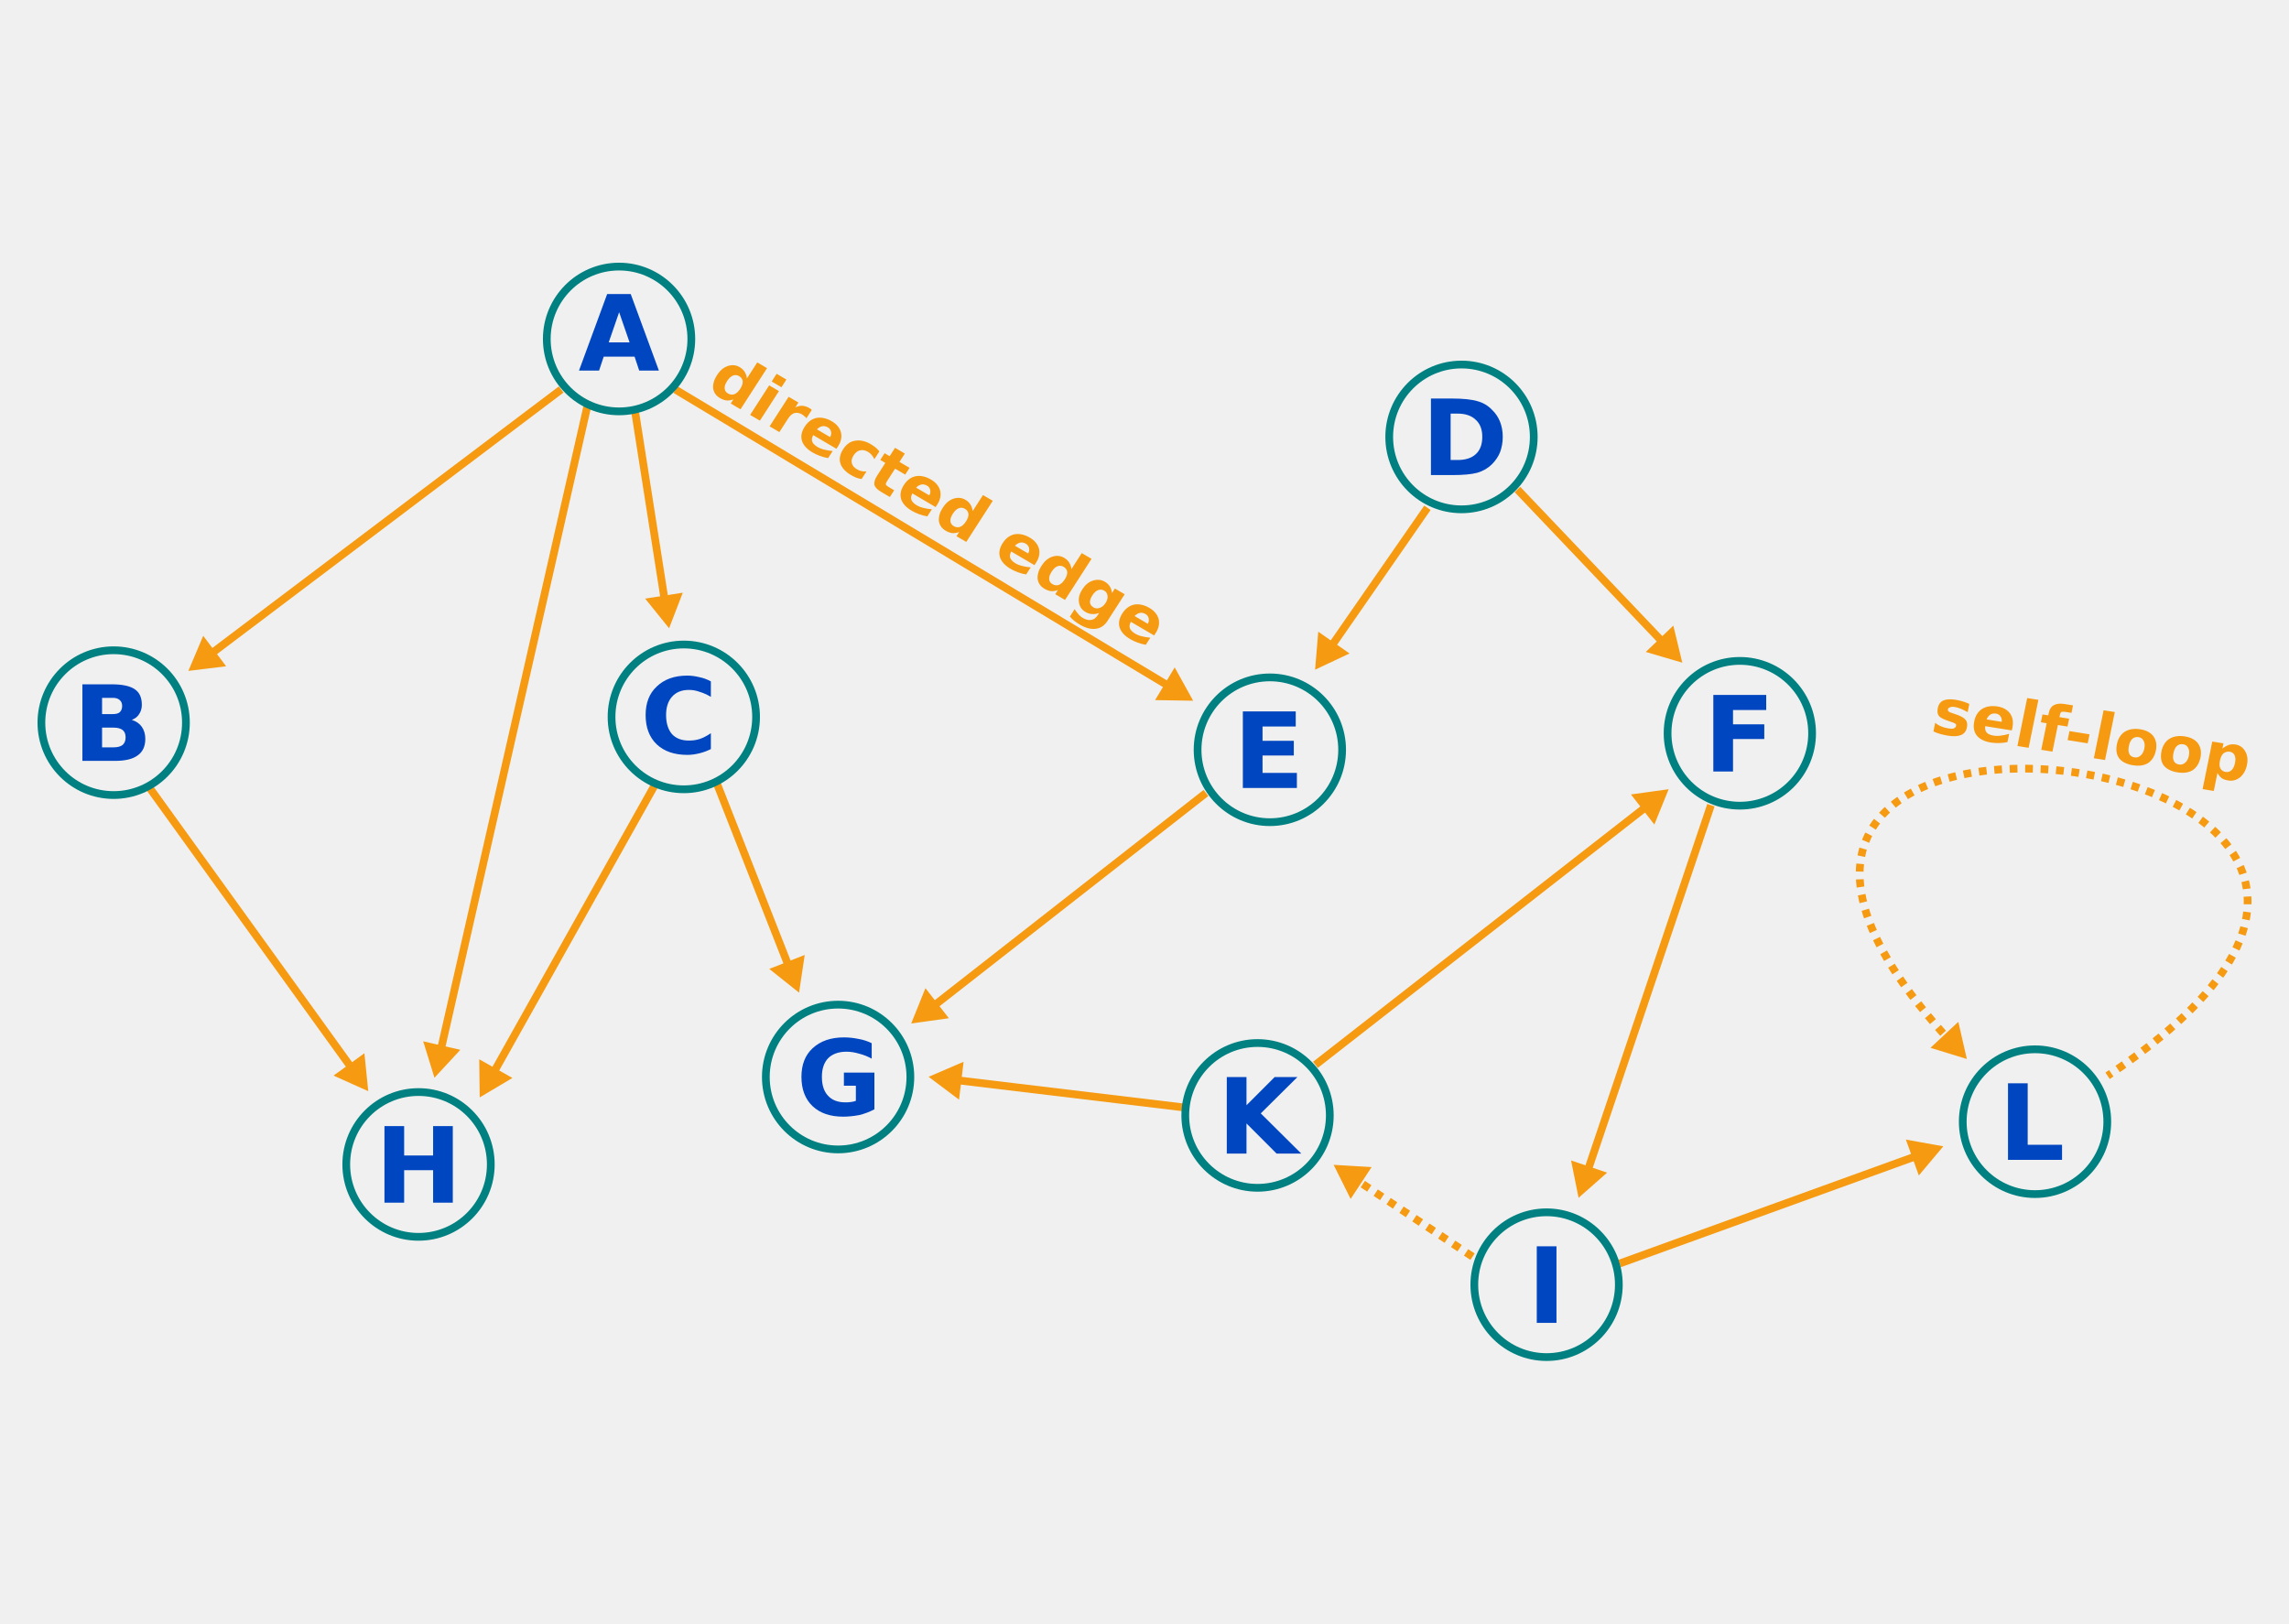
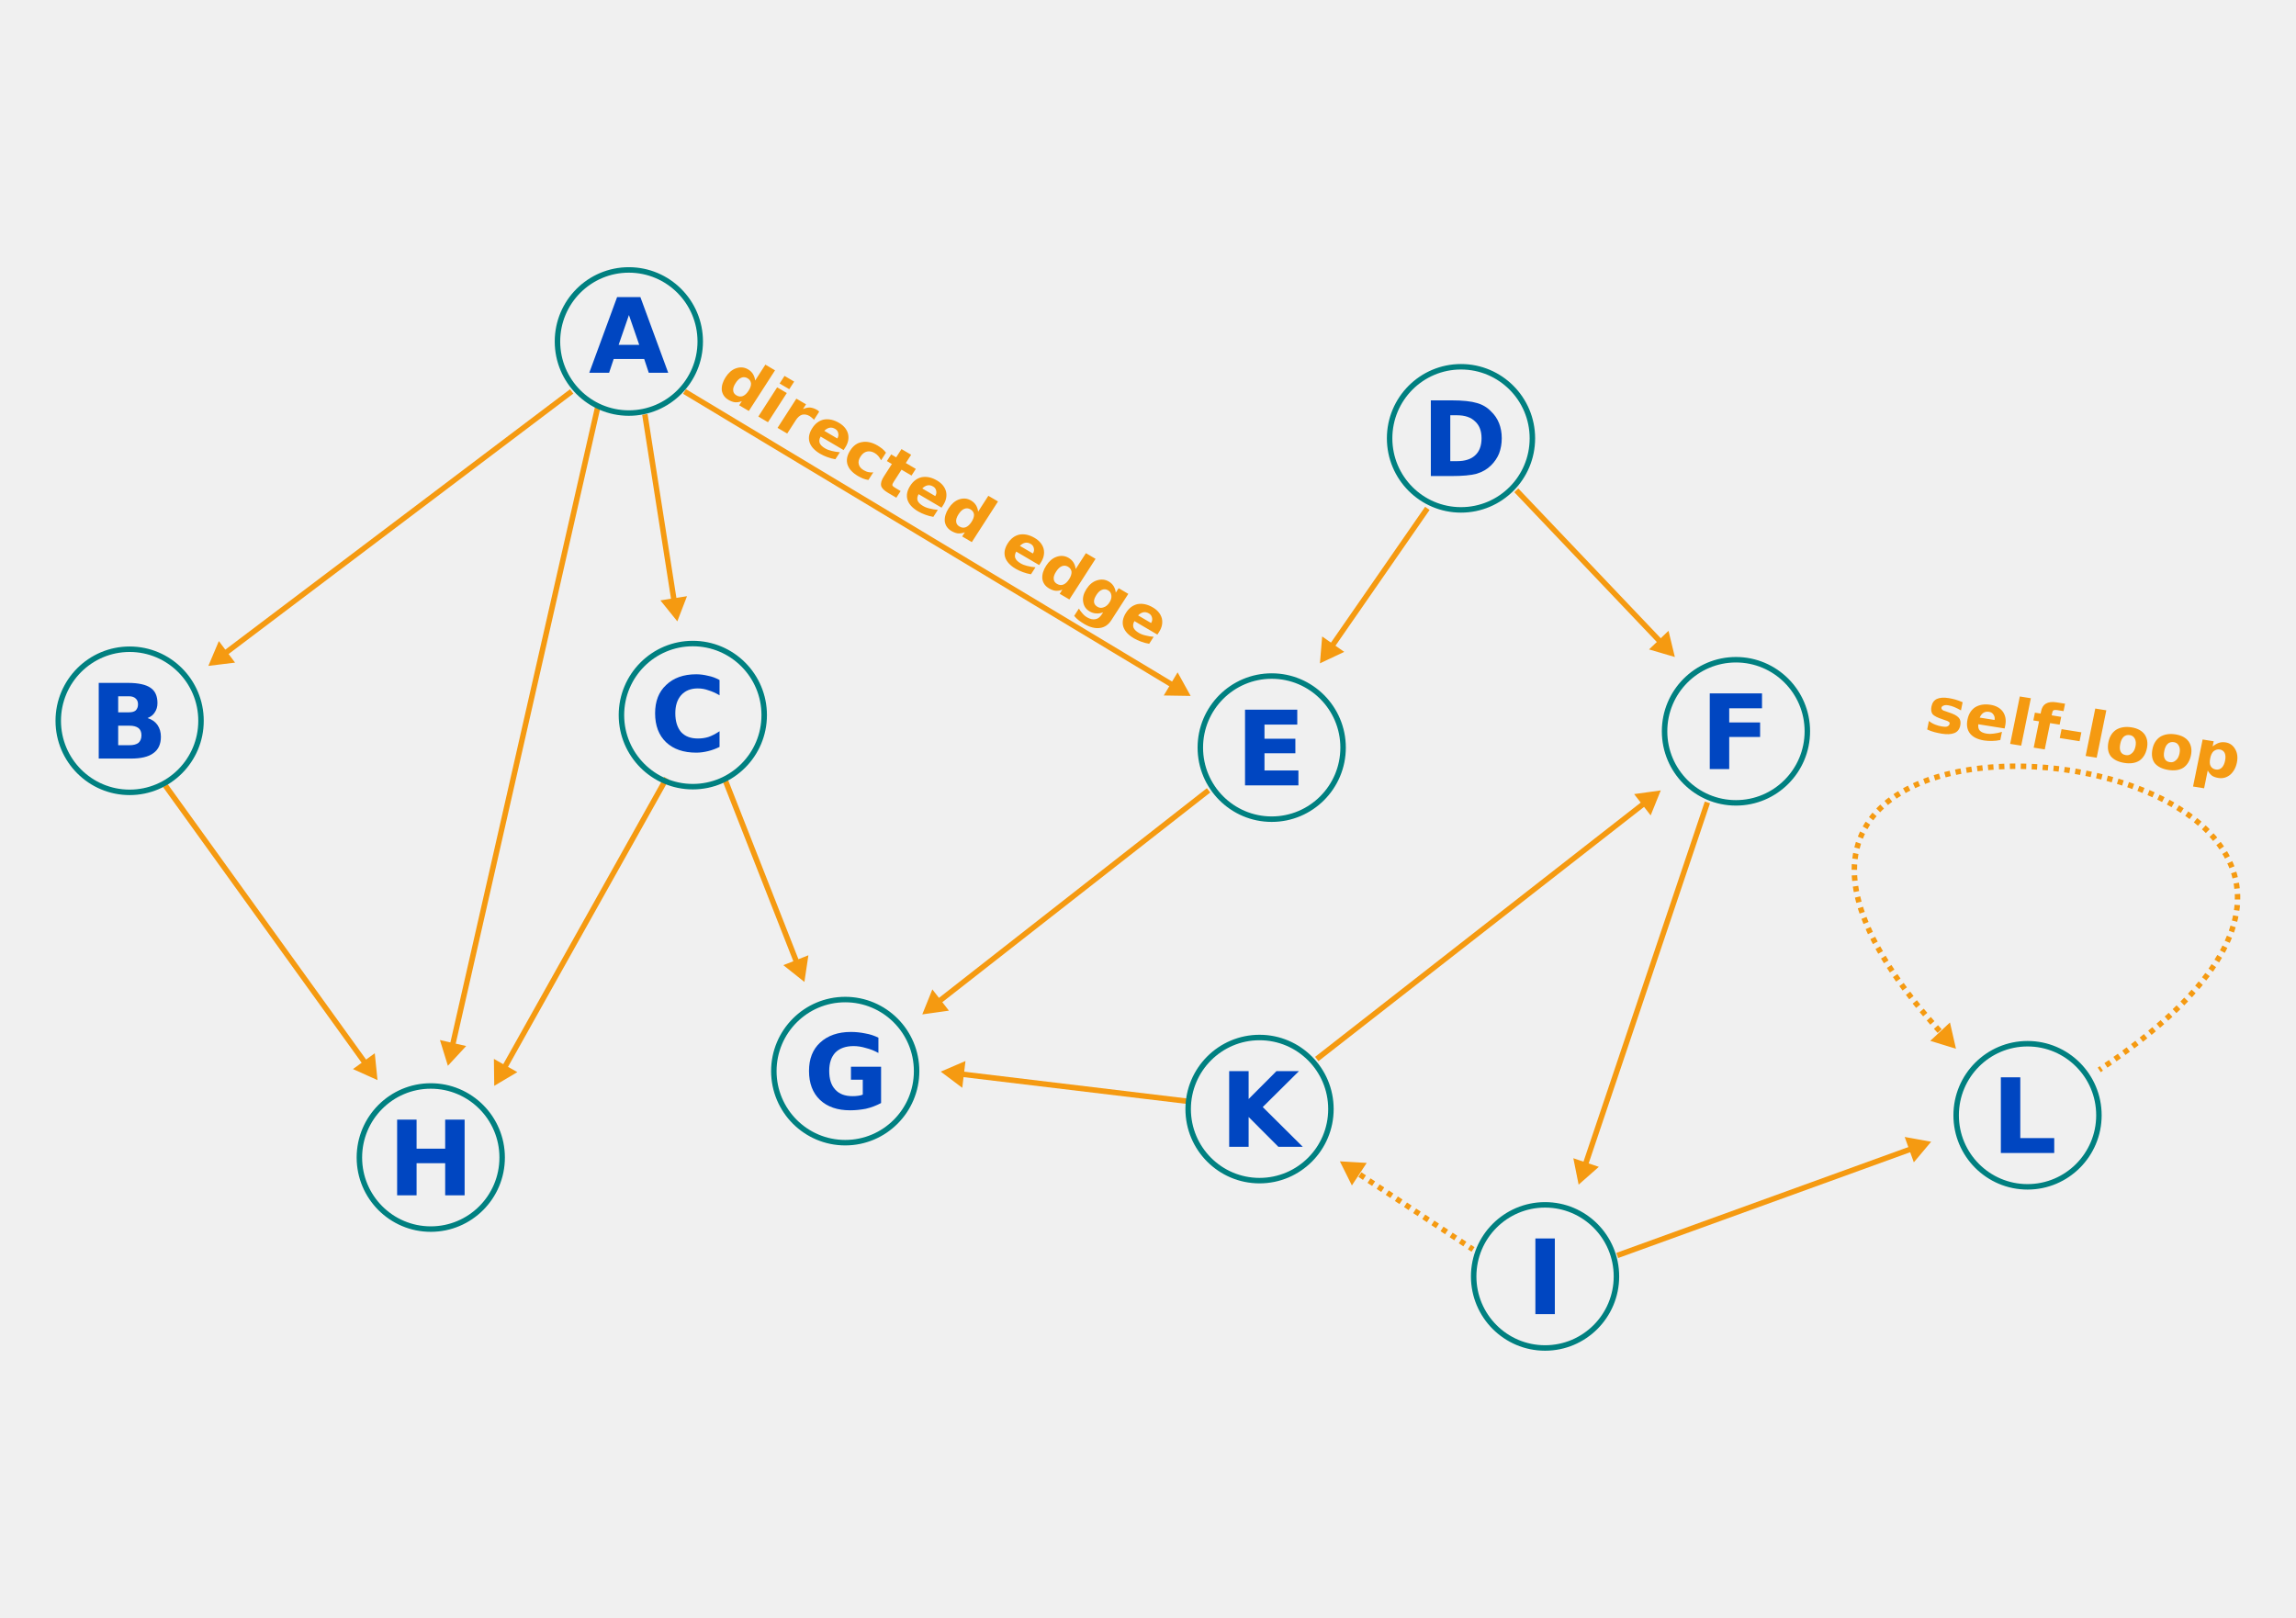
- <svg xmlns="http://www.w3.org/2000/svg" width="148mm" height="105mm" viewBox="0 0 148 105" version="1.1" id="svg8">
+ <svg xmlns="http://www.w3.org/2000/svg" width="210mm" height="148mm" viewBox="0 0 210 148" version="1.1" id="svg8">
  <defs id="defs2">
    <marker orient="auto" refY="0" refX="0" id="marker13884" style="overflow:visible">
      <path id="path13882" d="M 5.77,0 -2.88,5 V -5 Z" style="fill:#f59a11;fill-opacity:1;fill-rule:evenodd;stroke:#f59a11;stroke-width:1pt;stroke-opacity:1" transform="scale(-0.4)" />
    </marker>
    <marker orient="auto" refY="0" refX="0" id="marker12224" style="overflow:visible">
      <path id="path12222" d="M 5.77,0 -2.88,5 V -5 Z" style="fill:#f59a11;fill-opacity:1;fill-rule:evenodd;stroke:#f59a11;stroke-width:1pt;stroke-opacity:1" transform="scale(-0.4)" />
    </marker>
    <marker orient="auto" refY="0" refX="0" id="marker10408" style="overflow:visible">
      <path id="path10406" d="M 5.77,0 -2.88,5 V -5 Z" style="fill:#f59a11;fill-opacity:1;fill-rule:evenodd;stroke:#f59a11;stroke-width:1pt;stroke-opacity:1" transform="scale(-0.4)" />
    </marker>
    <marker orient="auto" refY="0" refX="0" id="marker9594" style="overflow:visible">
      <path id="path9592" d="M 5.77,0 -2.88,5 V -5 Z" style="fill:#f59a11;fill-opacity:1;fill-rule:evenodd;stroke:#f59a11;stroke-width:1pt;stroke-opacity:1" transform="scale(-0.4)" />
    </marker>
    <marker orient="auto" refY="0" refX="0" id="marker8846" style="overflow:visible">
      <path id="path8844" d="M 5.77,0 -2.88,5 V -5 Z" style="fill:#f59a11;fill-opacity:1;fill-rule:evenodd;stroke:#f59a11;stroke-width:1pt;stroke-opacity:1" transform="scale(-0.4)" />
    </marker>
    <marker orient="auto" refY="0" refX="0" id="marker7900" style="overflow:visible">
      <path id="path7898" d="M 5.77,0 -2.88,5 V -5 Z" style="fill:#f59a11;fill-opacity:1;fill-rule:evenodd;stroke:#f59a11;stroke-width:1pt;stroke-opacity:1" transform="scale(-0.4)" />
    </marker>
    <marker orient="auto" refY="0" refX="0" id="marker6672" style="overflow:visible">
      <path id="path6670" d="M 5.77,0 -2.88,5 V -5 Z" style="fill:#f59a11;fill-opacity:1;fill-rule:evenodd;stroke:#f59a11;stroke-width:1pt;stroke-opacity:1" transform="scale(-0.4)" />
    </marker>
    <marker orient="auto" refY="0" refX="0" id="marker4250" style="overflow:visible">
      <path id="path4248" d="M 5.77,0 -2.88,5 V -5 Z" style="fill:#f59a11;fill-opacity:1;fill-rule:evenodd;stroke:#f59a11;stroke-width:1pt;stroke-opacity:1" transform="scale(-0.4)" />
    </marker>
    <marker style="overflow:visible" id="marker3268" refX="0" refY="0" orient="auto">
      <path transform="scale(-0.4)" style="fill:#f59a11;fill-opacity:1;fill-rule:evenodd;stroke:#f59a11;stroke-width:1pt;stroke-opacity:1" d="M 5.77,0 -2.88,5 V -5 Z" id="path3266" />
    </marker>
    <marker style="overflow:visible" id="marker3012" refX="0" refY="0" orient="auto">
      <path transform="scale(-0.4)" style="fill:#f59a11;fill-opacity:1;fill-rule:evenodd;stroke:#f59a11;stroke-width:1pt;stroke-opacity:1" d="M 5.77,0 -2.88,5 V -5 Z" id="path3010" />
    </marker>
    <marker style="overflow:visible" id="marker2884" refX="0" refY="0" orient="auto">
      <path transform="scale(-0.4)" style="fill:#f59a11;fill-opacity:1;fill-rule:evenodd;stroke:#f59a11;stroke-width:1pt;stroke-opacity:1" d="M 5.77,0 -2.88,5 V -5 Z" id="path2882" />
    </marker>
    <marker style="overflow:visible" id="marker2706" refX="0" refY="0" orient="auto">
      <path transform="scale(-0.4)" style="fill:#f59a11;fill-opacity:1;fill-rule:evenodd;stroke:#f59a11;stroke-width:1pt;stroke-opacity:1" d="M 5.77,0 -2.88,5 V -5 Z" id="path2704" />
    </marker>
    <marker orient="auto" refY="0" refX="0" id="marker2598" style="overflow:visible">
      <path id="path2596" d="M 5.77,0 -2.88,5 V -5 Z" style="fill:#f59a11;fill-opacity:1;fill-rule:evenodd;stroke:#f59a11;stroke-width:1pt;stroke-opacity:1" transform="scale(-0.4)" />
    </marker>
    <marker style="overflow:visible" id="marker2456" refX="0" refY="0" orient="auto">
      <path transform="scale(-0.4)" style="fill:#f59a11;fill-opacity:1;fill-rule:evenodd;stroke:#f59a11;stroke-width:1pt;stroke-opacity:1" d="M 5.77,0 -2.88,5 V -5 Z" id="path2454" />
    </marker>
    <marker style="overflow:visible" id="marker1794" refX="0" refY="0" orient="auto">
      <path transform="scale(-0.4)" style="fill:#f59a11;fill-opacity:1;fill-rule:evenodd;stroke:#f59a11;stroke-width:1pt;stroke-opacity:1" d="M 5.77,0 -2.88,5 V -5 Z" id="path1792" />
    </marker>
    <marker orient="auto" refY="0" refX="0" id="marker1710" style="overflow:visible">
      <path id="path1708" d="M 5.77,0 -2.88,5 V -5 Z" style="fill:#f59a11;fill-opacity:1;fill-rule:evenodd;stroke:#f59a11;stroke-width:1pt;stroke-opacity:1" transform="scale(-0.4)" />
    </marker>
    <marker orient="auto" refY="0" refX="0" id="marker1634" style="overflow:visible">
      <path id="path1632" d="M 5.77,0 -2.88,5 V -5 Z" style="fill:#f59a11;fill-opacity:1;fill-rule:evenodd;stroke:#f59a11;stroke-width:1pt;stroke-opacity:1" transform="scale(-0.8)" />
    </marker>
    <marker orient="auto" refY="0" refX="0" id="marker1564" style="overflow:visible">
      <path id="path1562" style="fill:#f59a11;fill-opacity:1;fill-rule:evenodd;stroke:#f59a11;stroke-width:0.625;stroke-linejoin:round;stroke-opacity:1" d="M 8.719,4.034 -2.207,0.016 8.719,-4.002 c -1.745,2.372 -1.735,5.617 -6e-7,8.035 z" transform="matrix(1.1,0,0,1.1,1.1,0)" />
    </marker>
    <marker orient="auto" refY="0" refX="0" id="TriangleInL" style="overflow:visible">
      <path id="path1093" d="M 5.77,0 -2.88,5 V -5 Z" style="fill:#f59a11;fill-opacity:1;fill-rule:evenodd;stroke:#f59a11;stroke-width:1pt;stroke-opacity:1" transform="scale(-0.8)" />
    </marker>
    <marker orient="auto" refY="0" refX="0" id="EmptyTriangleOutL" style="overflow:visible">
      <path id="path1120" d="M 5.77,0 -2.88,5 V -5 Z" style="fill:#ffffff;fill-rule:evenodd;stroke:#f59a11;stroke-width:1pt;stroke-opacity:1" transform="matrix(0.8,0,0,0.8,-4.8,0)" />
    </marker>
    <marker orient="auto" refY="0" refX="0" id="Arrow1Mend" style="overflow:visible">
      <path id="path969" d="M 0,0 5,-5 -12.5,0 5,5 Z" style="fill:#f59a11;fill-opacity:1;fill-rule:evenodd;stroke:#f59a11;stroke-width:1pt;stroke-opacity:1" transform="matrix(-0.4,0,0,-0.4,-4,0)" />
    </marker>
    <marker orient="auto" refY="0" refX="0" id="Arrow1Send" style="overflow:visible">
      <path id="path975" d="M 0,0 5,-5 -12.5,0 5,5 Z" style="fill:#f59a11;fill-opacity:1;fill-rule:evenodd;stroke:#f59a11;stroke-width:1pt;stroke-opacity:1" transform="matrix(-0.2,0,0,-0.2,-1.2,0)" />
    </marker>
    <marker orient="auto" refY="0" refX="0" id="TriangleOutM" style="overflow:visible">
      <path id="path1105" d="M 5.77,0 -2.88,5 V -5 Z" style="fill:#f59a11;fill-opacity:1;fill-rule:evenodd;stroke:#f59a11;stroke-width:1pt;stroke-opacity:1" transform="scale(0.4)" />
    </marker>
    <marker orient="auto" refY="0" refX="0" id="TriangleInM" style="overflow:visible">
      <path id="path1096" d="M 5.77,0 -2.88,5 V -5 Z" style="fill:#f59a11;fill-opacity:1;fill-rule:evenodd;stroke:#f59a11;stroke-width:1pt;stroke-opacity:1" transform="scale(-0.4)" />
    </marker>
    <marker orient="auto" refY="0" refX="0" id="Arrow2Lstart" style="overflow:visible">
      <path id="path978" style="fill:#f59a11;fill-opacity:1;fill-rule:evenodd;stroke:#f59a11;stroke-width:0.625;stroke-linejoin:round;stroke-opacity:1" d="M 8.719,4.034 -2.207,0.016 8.719,-4.002 c -1.745,2.372 -1.735,5.617 -6e-7,8.035 z" transform="matrix(1.1,0,0,1.1,1.1,0)" />
    </marker>
    <marker orient="auto" refY="0" refX="0" id="Arrow1Lstart" style="overflow:visible">
      <path id="path960" d="M 0,0 5,-5 -12.5,0 5,5 Z" style="fill:#f59a11;fill-opacity:1;fill-rule:evenodd;stroke:#f59a11;stroke-width:1pt;stroke-opacity:1" transform="matrix(0.8,0,0,0.8,10,0)" />
    </marker>
  </defs>
-   <g id="layer1" transform="translate(-26.24471,-151.411)">
+   <g id="layer1" transform="translate(-26.24471,-108.411)">
    <text xml:space="preserve" style="font-style:normal;font-variant:normal;font-weight:bold;font-stretch:normal;font-size:3.881px;line-height:1.25;font-family:'DejaVu Sans';-inkscape-font-specification:'DejaVu Sans Bold';letter-spacing:-5.292px;word-spacing:0px;writing-mode:tb-rl;fill:#000000;fill-opacity:1;stroke:none;stroke-width:0.265" x="52.151" y="265.621" id="text934">
      <tspan id="tspan932" x="265.621" y="49.726" style="writing-mode:tb-rl;stroke-width:0.265" />
    </text>
    <text xml:space="preserve" style="font-style:normal;font-variant:normal;font-weight:bold;font-stretch:normal;font-size:3.881px;line-height:1.25;font-family:'DejaVu Sans';-inkscape-font-specification:'DejaVu Sans Bold';letter-spacing:-5.292px;word-spacing:0px;fill:#000000;fill-opacity:1;stroke:none;stroke-width:0.265" x="56.436" y="267.246" id="text938">
      <tspan id="tspan936" x="56.436" y="270.68" style="stroke-width:0.265" />
    </text>
    <text xml:space="preserve" style="font-style:normal;font-variant:normal;font-weight:bold;font-stretch:normal;font-size:3.881px;line-height:1.25;font-family:'DejaVu Sans';-inkscape-font-specification:'DejaVu Sans Bold';letter-spacing:-5.292px;word-spacing:0px;fill:#000000;fill-opacity:1;stroke:none;stroke-width:0.265" x="68.552" y="265.522" id="text946">
      <tspan id="tspan944" x="68.552" y="268.956" style="stroke-width:0.265" />
    </text>
    <flowRoot xml:space="preserve" id="flowRoot948" style="font-style:normal;font-variant:normal;font-weight:bold;font-stretch:normal;font-size:14.667px;line-height:1.25;font-family:'DejaVu Sans';-inkscape-font-specification:'DejaVu Sans Bold';letter-spacing:-20px;word-spacing:0px;fill:#000000;fill-opacity:1;stroke:none" transform="matrix(0.2645833,0,0,0.2645833,26.24471,211.8462)">
      <flowRegion id="flowRegion950">
        <rect id="rect952" width="63.104" height="31.831" x="88.42" y="200.079" />
      </flowRegion>
      <flowPara id="flowPara954" />
    </flowRoot>
    <flowRoot xml:space="preserve" id="flowRoot956" style="font-style:normal;font-variant:normal;font-weight:bold;font-stretch:normal;font-size:14.667px;line-height:1.25;font-family:'DejaVu Sans';-inkscape-font-specification:'DejaVu Sans Bold';letter-spacing:-20px;word-spacing:0px;fill:#000000;fill-opacity:1;stroke:none" transform="matrix(0.2645833,0,0,0.2645833,26.24471,211.8462)">
      <flowRegion id="flowRegion958">
        <rect id="rect960" width="56.03" height="30.342" x="76.878" y="197.659" />
      </flowRegion>
      <flowPara id="flowPara962" />
    </flowRoot>
    <text xml:space="preserve" style="font-style:normal;font-variant:normal;font-weight:bold;font-stretch:normal;font-size:3.881px;line-height:1.25;font-family:'DejaVu Sans';-inkscape-font-specification:'DejaVu Sans Bold';letter-spacing:-5.292px;word-spacing:0px;direction:ltr;fill:#000000;fill-opacity:1;stroke:none;stroke-width:0.265" x="69.783" y="268.724" id="text966">
      <tspan id="tspan964" x="69.783" y="272.157" style="direction:ltr;stroke-width:0.265" />
    </text>
    <flowRoot xml:space="preserve" id="flowRoot972" style="font-style:normal;font-variant:normal;font-weight:bold;font-stretch:normal;font-size:14.667px;line-height:1.25;font-family:'DejaVu Sans';-inkscape-font-specification:'DejaVu Sans Bold';letter-spacing:100px;word-spacing:0px;direction:rtl;fill:#000000;fill-opacity:1;stroke:none" transform="matrix(0.2645833,0,0,0.2645833,26.24471,211.8462)">
      <flowRegion id="flowRegion974" style="letter-spacing:100px">
        <rect id="rect976" width="234.545" height="42.255" x="148.917" y="188.166" style="letter-spacing:100px" />
      </flowRegion>
      <flowPara id="flowPara978" />
    </flowRoot>
-     <g id="g1070" transform="matrix(1.597438,0,0,1.600382,-13.40247,-170.7841)" style="stroke-width:0.625">
-       <path id="path2998" d="M 72.35,229.181 52.157,217.065" style="opacity:1;fill:none;fill-opacity:1;stroke:#f59a11;stroke-width:0.313;stroke-linejoin:round;stroke-miterlimit:4;stroke-dasharray:none;stroke-opacity:1;marker-start:url(#marker7900)" />
-       <path style="opacity:1;fill:none;fill-opacity:1;stroke:#f59a11;stroke-width:0.313;stroke-linejoin:round;stroke-miterlimit:4;stroke-dasharray:none;stroke-opacity:1;marker-start:url(#marker4250)" d="m 51.763,225.832 -1.231,-7.831" id="path2450" />
-       <path id="path2700" d="m 44.671,244.892 6.747,-12.017" style="opacity:1;fill:none;fill-opacity:1;stroke:#f59a11;stroke-width:0.313;stroke-linejoin:round;stroke-miterlimit:4;stroke-dasharray:none;stroke-opacity:1;marker-start:url(#marker10408)" />
-       <path id="path2698" d="m 42.602,244.006 6.009,-26.349" style="opacity:1;fill:none;fill-opacity:1;stroke:#f59a11;stroke-width:0.313;stroke-linejoin:round;stroke-miterlimit:4;stroke-dasharray:none;stroke-opacity:1;marker-start:url(#marker9594)" />
-       <path id="path2452" d="M 33.154,227.898 47.533,217.062" style="opacity:1;fill:none;fill-opacity:1;stroke:#f59a11;stroke-width:0.313;stroke-linejoin:round;stroke-miterlimit:4;stroke-dasharray:none;stroke-opacity:1;marker-start:url(#marker3268)" />
-       <g transform="translate(19.35574,5.713145)" id="g943" style="stroke-width:0.625">
-         <circle style="opacity:1;fill:none;fill-opacity:1;stroke:#008080;stroke-width:0.313;stroke-linejoin:round;stroke-miterlimit:4;stroke-dasharray:none;stroke-opacity:1" id="path815" cx="30.52" cy="209.308" r="2.925" />
-         <text xml:space="preserve" style="font-style:normal;font-variant:normal;font-weight:bold;font-stretch:normal;font-size:4.233px;line-height:1.25;font-family:'DejaVu Sans';-inkscape-font-specification:'DejaVu Sans Bold';letter-spacing:-5.292px;word-spacing:0px;fill:#0046c1;fill-opacity:1;stroke:none;stroke-width:0.165" x="28.882" y="210.587" id="text821">
-           <tspan id="tspan819" x="28.882" y="210.587" style="fill:#0046c1;fill-opacity:1;stroke-width:0.165">A</tspan>
-         </text>
-       </g>
-       <path style="opacity:1;fill:none;fill-opacity:1;stroke:#f59a11;stroke-width:0.313;stroke-linejoin:round;stroke-miterlimit:4;stroke-dasharray:none;stroke-opacity:1;marker-start:url(#marker8846)" d="M 39.204,244.695 30.881,233.17" id="path1790" />
-       <g transform="translate(-48.46323,17.38569)" id="g933" style="stroke-width:0.625">
-         <circle r="2.925" cy="213.139" cx="77.883" id="circle823" style="opacity:1;fill:none;fill-opacity:1;stroke:#008080;stroke-width:0.313;stroke-linejoin:round;stroke-miterlimit:4;stroke-dasharray:none;stroke-opacity:1" />
-         <text id="text827" y="214.682" x="76.225" style="font-style:normal;font-variant:normal;font-weight:bold;font-stretch:normal;font-size:4.233px;line-height:1.25;font-family:'DejaVu Sans';-inkscape-font-specification:'DejaVu Sans Bold';letter-spacing:-5.292px;word-spacing:0px;fill:#0046c1;fill-opacity:1;stroke:none;stroke-width:0.165" xml:space="preserve">
-           <tspan style="fill:#0046c1;fill-opacity:1;stroke-width:0.165" y="214.682" x="76.225" id="tspan825">B</tspan>
-         </text>
-       </g>
-       <path style="opacity:1;fill:none;fill-opacity:1;stroke:#f59a11;stroke-width:0.313;stroke-linejoin:round;stroke-miterlimit:4;stroke-dasharray:none;stroke-opacity:1;marker-start:url(#marker6672)" d="m 92.297,227.457 -6.058,-6.353" id="path2702" />
-       <g transform="translate(4.432612,-10.73677)" id="g956" style="stroke-width:0.625">
-         <circle style="opacity:1;fill:none;fill-opacity:1;stroke:#008080;stroke-width:0.313;stroke-linejoin:round;stroke-miterlimit:4;stroke-dasharray:none;stroke-opacity:1" id="circle829" cx="79.541" cy="229.716" r="2.925" />
-         <text xml:space="preserve" style="font-style:normal;font-variant:normal;font-weight:bold;font-stretch:normal;font-size:4.233px;line-height:1.25;font-family:'DejaVu Sans';-inkscape-font-specification:'DejaVu Sans Bold';letter-spacing:-5.292px;word-spacing:0px;fill:#0046c1;fill-opacity:1;stroke:none;stroke-width:0.165" x="77.914" y="231.259" id="text841">
-           <tspan id="tspan839" x="77.914" y="231.259" style="fill:#0046c1;fill-opacity:1;stroke-width:0.165">D</tspan>
-         </text>
-       </g>
-       <path style="opacity:1;fill:none;fill-opacity:1;stroke:#f59a11;stroke-width:0.313;stroke-linejoin:round;stroke-miterlimit:4;stroke-dasharray:none;stroke-opacity:1;marker-start:url(#marker3012)" d="m 56.836,240.607 -3.004,-7.634" id="path2994" />
-       <g transform="translate(-35.90416,15.7604)" id="g948" style="stroke-width:0.625">
-         <text id="text835" y="216.005" x="86.654" style="font-style:normal;font-variant:normal;font-weight:bold;font-stretch:normal;font-size:4.233px;line-height:1.25;font-family:'DejaVu Sans';-inkscape-font-specification:'DejaVu Sans Bold';letter-spacing:-5.292px;word-spacing:0px;fill:#0046c1;fill-opacity:1;stroke:none;stroke-width:0.165" xml:space="preserve">
-           <tspan style="fill:#0046c1;fill-opacity:1;stroke-width:0.165" y="216.005" x="86.654" id="tspan833">C</tspan>
-         </text>
-         <circle style="opacity:1;fill:none;fill-opacity:1;stroke:#008080;stroke-width:0.313;stroke-linejoin:round;stroke-miterlimit:4;stroke-dasharray:none;stroke-opacity:1" id="circle845" cx="88.401" cy="214.532" r="2.925" />
-       </g>
-       <path id="path3008" d="M 91.657,233.761 78.063,244.35" style="opacity:1;fill:none;fill-opacity:1;stroke:#f59a11;stroke-width:0.313;stroke-linejoin:round;stroke-miterlimit:4;stroke-dasharray:none;stroke-opacity:1;marker-start:url(#marker2884)" />
-       <path style="opacity:1;fill:none;fill-opacity:1;stroke:#f59a11;stroke-width:0.313;stroke-linejoin:round;stroke-miterlimit:4;stroke-dasharray:none;stroke-opacity:1;marker-start:url(#marker13884)" d="m 62.401,242.134 11.229,-8.767" id="path2696" />
-       <g transform="translate(-13.29784,-0.39401)" id="g900" style="stroke-width:0.625">
-         <circle r="2.925" cy="232.015" cx="89.515" id="circle847" style="opacity:1;fill:none;fill-opacity:1;stroke:#008080;stroke-width:0.313;stroke-linejoin:round;stroke-miterlimit:4;stroke-dasharray:none;stroke-opacity:1" />
-         <text xml:space="preserve" style="font-style:normal;font-variant:normal;font-weight:bold;font-stretch:normal;font-size:4.233px;line-height:1.25;font-family:'DejaVu Sans';-inkscape-font-specification:'DejaVu Sans Bold';letter-spacing:-5.292px;word-spacing:0px;fill:#0046c1;fill-opacity:1;stroke:none;stroke-width:0.165" x="88.03" y="233.558" id="text861">
-           <tspan id="tspan859" x="88.03" y="233.558" style="fill:#0046c1;fill-opacity:1;stroke-width:0.165">E</tspan>
-         </text>
-       </g>
-       <path id="path958" d="m 102.64,247.946 -12.264,4.433" style="opacity:1;fill:none;fill-opacity:1;stroke:#f59a11;stroke-width:0.313;stroke-linejoin:round;stroke-miterlimit:4;stroke-dasharray:none;stroke-opacity:1;marker-start:url(#marker1710)" />
-       <g transform="translate(-6.254909,2.561065)" id="g895" style="stroke-width:0.625">
-         <circle style="opacity:1;fill:none;fill-opacity:1;stroke:#008080;stroke-width:0.313;stroke-linejoin:round;stroke-miterlimit:4;stroke-dasharray:none;stroke-opacity:1" id="circle837" cx="101.495" cy="228.393" r="2.925" />
-         <text xml:space="preserve" style="font-style:normal;font-variant:normal;font-weight:bold;font-stretch:normal;font-size:4.233px;line-height:1.25;font-family:'DejaVu Sans';-inkscape-font-specification:'DejaVu Sans Bold';letter-spacing:-5.292px;word-spacing:0px;fill:#0046c1;fill-opacity:1;stroke:none;stroke-width:0.165" x="100.033" y="229.936" id="text865">
-           <tspan id="tspan863" x="100.033" y="229.936" style="fill:#0046c1;fill-opacity:1;stroke-width:0.165">F</tspan>
-         </text>
-       </g>
-       <path id="path2996" d="m 63.288,244.941 9.456,1.133" style="opacity:1;fill:none;fill-opacity:1;stroke:#f59a11;stroke-width:0.313;stroke-linejoin:round;stroke-miterlimit:4;stroke-dasharray:none;stroke-opacity:1;marker-start:url(#marker12224)" />
-       <g transform="translate(-18.86323,5.51614)" id="g923" style="stroke-width:0.625">
-         <circle style="opacity:1;fill:none;fill-opacity:1;stroke:#008080;stroke-width:0.313;stroke-linejoin:round;stroke-miterlimit:4;stroke-dasharray:none;stroke-opacity:1" id="circle853" cx="77.605" cy="239.328" r="2.925" />
-         <text xml:space="preserve" style="font-style:normal;font-variant:normal;font-weight:bold;font-stretch:normal;font-size:4.233px;line-height:1.25;font-family:'DejaVu Sans';-inkscape-font-specification:'DejaVu Sans Bold';letter-spacing:-5.292px;word-spacing:0px;fill:#0046c1;fill-opacity:1;stroke:none;stroke-width:0.165" x="75.918" y="240.869" id="text869">
-           <tspan id="tspan867" x="75.918" y="240.869" style="fill:#0046c1;fill-opacity:1;stroke-width:0.165">G</tspan>
-         </text>
-       </g>
-       <g transform="translate(-27.97471,5.565391)" id="g928" style="stroke-width:0.625">
-         <circle r="2.925" cy="242.811" cx="69.734" id="circle843" style="opacity:1;fill:none;fill-opacity:1;stroke:#008080;stroke-width:0.313;stroke-linejoin:round;stroke-miterlimit:4;stroke-dasharray:none;stroke-opacity:1" />
-         <text xml:space="preserve" style="font-style:normal;font-variant:normal;font-weight:bold;font-stretch:normal;font-size:4.233px;line-height:1.25;font-family:'DejaVu Sans';-inkscape-font-specification:'DejaVu Sans Bold';letter-spacing:-5.292px;word-spacing:0px;fill:#0046c1;fill-opacity:1;stroke:none;stroke-width:0.165" x="67.963" y="244.354" id="text873">
-           <tspan id="tspan871" x="67.963" y="244.354" style="fill:#0046c1;fill-opacity:1;stroke-width:0.165">H</tspan>
-         </text>
-       </g>
-       <g transform="translate(2.708819,3.250582)" id="g918" style="stroke-width:0.625">
-         <circle r="2.925" cy="249.985" cx="84.709" id="circle831" style="opacity:1;fill:none;fill-opacity:1;stroke:#008080;stroke-width:0.313;stroke-linejoin:round;stroke-miterlimit:4;stroke-dasharray:none;stroke-opacity:1" />
-         <text xml:space="preserve" style="font-style:normal;font-variant:normal;font-weight:bold;font-stretch:normal;font-size:4.233px;line-height:1.25;font-family:'DejaVu Sans';-inkscape-font-specification:'DejaVu Sans Bold';letter-spacing:-5.292px;word-spacing:0px;fill:#0046c1;fill-opacity:1;stroke:none;stroke-width:0.165" x="83.923" y="251.528" id="text877">
-           <tspan id="tspan875" x="83.923" y="251.528" style="fill:#0046c1;fill-opacity:1;stroke-width:0.165">I</tspan>
-         </text>
-       </g>
-       <g transform="translate(-10.24426,4.629617)" id="g913" style="stroke-width:0.625">
-         <circle style="opacity:1;fill:none;fill-opacity:1;stroke:#008080;stroke-width:0.313;stroke-linejoin:round;stroke-miterlimit:4;stroke-dasharray:none;stroke-opacity:1" id="circle849" cx="85.963" cy="241.766" r="2.925" />
-         <text xml:space="preserve" style="font-style:normal;font-variant:normal;font-weight:bold;font-stretch:normal;font-size:4.233px;line-height:1.25;font-family:'DejaVu Sans';-inkscape-font-specification:'DejaVu Sans Bold';letter-spacing:-5.292px;word-spacing:0px;fill:#0046c1;fill-opacity:1;stroke:none;stroke-width:0.165" x="84.329" y="243.309" id="text881">
-           <tspan id="tspan879" x="84.329" y="243.309" style="fill:#0046c1;fill-opacity:1;stroke-width:0.165">K</tspan>
-         </text>
-       </g>
-       <g transform="translate(7.781697,9.06223)" id="g890" style="stroke-width:0.625">
-         <circle r="2.925" cy="237.587" cx="99.406" id="circle851" style="opacity:1;fill:none;fill-opacity:1;stroke:#008080;stroke-width:0.313;stroke-linejoin:round;stroke-miterlimit:4;stroke-dasharray:none;stroke-opacity:1" />
-         <text id="text885" y="239.13" x="97.921" style="font-style:normal;font-variant:normal;font-weight:bold;font-stretch:normal;font-size:4.233px;line-height:1.25;font-family:'DejaVu Sans';-inkscape-font-specification:'DejaVu Sans Bold';letter-spacing:-5.292px;word-spacing:0px;fill:#0046c1;fill-opacity:1;stroke:none;stroke-width:0.165" xml:space="preserve">
-           <tspan style="fill:#0046c1;fill-opacity:1;stroke-width:0.165" y="239.13" x="97.921" id="tspan883">L</tspan>
-         </text>
-       </g>
-       <path style="opacity:1;fill:none;fill-opacity:1;stroke:#f59a11;stroke-width:0.313;stroke-linejoin:round;stroke-miterlimit:4;stroke-dasharray:none;stroke-opacity:1;marker-start:url(#marker2598)" d="m 78.556,227.654 4.039,-5.812" id="path3000" />
-       <path id="path3002" d="m 79.541,248.882 4.925,3.251" style="opacity:1;fill:none;fill-opacity:1;stroke:#f59a11;stroke-width:0.313;stroke-linejoin:round;stroke-miterlimit:4;stroke-dasharray:0.313, 0.313;stroke-dashoffset:0.1;stroke-opacity:1;marker-start:url(#marker2706)" />
-       <path style="opacity:1;fill:none;fill-opacity:1;stroke:#f59a11;stroke-width:0.313;stroke-linejoin:round;stroke-miterlimit:4;stroke-dasharray:0.313, 0.313;stroke-dashoffset:0.1;stroke-opacity:1;marker-start:url(#marker1794)" d="m 103.822,243.464 c -16.194,-17.396 26.821,-12.266 6.304,1.33" id="path3004" />
-       <path style="opacity:1;fill:none;fill-opacity:1;stroke:#f59a11;stroke-width:0.313;stroke-linejoin:round;stroke-miterlimit:4;stroke-dasharray:none;stroke-opacity:1;marker-start:url(#marker2456)" d="M 88.997,248.882 94.07,233.86" id="path3006" />
-       <text transform="matrix(0.8730969,0.5122152,-0.5364653,0.830623,0,0)" id="text982" y="162.148" x="181.323" style="font-style:normal;font-variant:normal;font-weight:bold;font-stretch:normal;font-size:2.63px;line-height:1.25;font-family:'DejaVu Sans';-inkscape-font-specification:'DejaVu Sans Bold';letter-spacing:0px;word-spacing:0px;direction:rtl;fill:#f59a11;fill-opacity:1;stroke:none;stroke-width:0.165" xml:space="preserve">
-         <tspan style="fill:#f59a11;fill-opacity:1;stroke-width:0.165" y="162.148" x="181.323" id="tspan980">directed edge</tspan>
+     <g id="g1070" transform="matrix(2.232141,0,0,2.237973,-27.56795,-341.5624)" style="stroke-width:0.447">
+       <path id="path2998" d="M 72.35,229.181 52.157,217.065" style="opacity:1;fill:none;fill-opacity:1;stroke:#f59a11;stroke-width:0.224;stroke-linejoin:round;stroke-miterlimit:4;stroke-dasharray:none;stroke-opacity:1;marker-start:url(#marker7900)" />
+       <path style="opacity:1;fill:none;fill-opacity:1;stroke:#f59a11;stroke-width:0.224;stroke-linejoin:round;stroke-miterlimit:4;stroke-dasharray:none;stroke-opacity:1;marker-start:url(#marker4250)" d="m 51.763,225.832 -1.231,-7.831" id="path2450" />
+       <path id="path2700" d="m 44.671,244.892 6.747,-12.017" style="opacity:1;fill:none;fill-opacity:1;stroke:#f59a11;stroke-width:0.224;stroke-linejoin:round;stroke-miterlimit:4;stroke-dasharray:none;stroke-opacity:1;marker-start:url(#marker10408)" />
+       <path id="path2698" d="m 42.602,244.006 6.009,-26.349" style="opacity:1;fill:none;fill-opacity:1;stroke:#f59a11;stroke-width:0.224;stroke-linejoin:round;stroke-miterlimit:4;stroke-dasharray:none;stroke-opacity:1;marker-start:url(#marker9594)" />
+       <path id="path2452" d="M 33.154,227.898 47.533,217.062" style="opacity:1;fill:none;fill-opacity:1;stroke:#f59a11;stroke-width:0.224;stroke-linejoin:round;stroke-miterlimit:4;stroke-dasharray:none;stroke-opacity:1;marker-start:url(#marker3268)" />
+       <g transform="translate(19.35574,5.713145)" id="g943" style="stroke-width:0.447">
+         <circle style="opacity:1;fill:none;fill-opacity:1;stroke:#008080;stroke-width:0.224;stroke-linejoin:round;stroke-miterlimit:4;stroke-dasharray:none;stroke-opacity:1" id="path815" cx="30.52" cy="209.308" r="2.925" />
+         <text xml:space="preserve" style="font-style:normal;font-variant:normal;font-weight:bold;font-stretch:normal;font-size:4.233px;line-height:1.25;font-family:'DejaVu Sans';-inkscape-font-specification:'DejaVu Sans Bold';letter-spacing:-5.292px;word-spacing:0px;fill:#0046c1;fill-opacity:1;stroke:none;stroke-width:0.118" x="28.882" y="210.587" id="text821">
+           <tspan id="tspan819" x="28.882" y="210.587" style="fill:#0046c1;fill-opacity:1;stroke-width:0.118">A</tspan>
+         </text>
+       </g>
+       <path style="opacity:1;fill:none;fill-opacity:1;stroke:#f59a11;stroke-width:0.224;stroke-linejoin:round;stroke-miterlimit:4;stroke-dasharray:none;stroke-opacity:1;marker-start:url(#marker8846)" d="M 39.204,244.695 30.881,233.17" id="path1790" />
+       <g transform="translate(-48.46323,17.38569)" id="g933" style="stroke-width:0.447">
+         <circle r="2.925" cy="213.139" cx="77.883" id="circle823" style="opacity:1;fill:none;fill-opacity:1;stroke:#008080;stroke-width:0.224;stroke-linejoin:round;stroke-miterlimit:4;stroke-dasharray:none;stroke-opacity:1" />
+         <text id="text827" y="214.682" x="76.225" style="font-style:normal;font-variant:normal;font-weight:bold;font-stretch:normal;font-size:4.233px;line-height:1.25;font-family:'DejaVu Sans';-inkscape-font-specification:'DejaVu Sans Bold';letter-spacing:-5.292px;word-spacing:0px;fill:#0046c1;fill-opacity:1;stroke:none;stroke-width:0.118" xml:space="preserve">
+           <tspan style="fill:#0046c1;fill-opacity:1;stroke-width:0.118" y="214.682" x="76.225" id="tspan825">B</tspan>
+         </text>
+       </g>
+       <path style="opacity:1;fill:none;fill-opacity:1;stroke:#f59a11;stroke-width:0.224;stroke-linejoin:round;stroke-miterlimit:4;stroke-dasharray:none;stroke-opacity:1;marker-start:url(#marker6672)" d="m 92.297,227.457 -6.058,-6.353" id="path2702" />
+       <g transform="translate(4.432612,-10.73677)" id="g956" style="stroke-width:0.447">
+         <circle style="opacity:1;fill:none;fill-opacity:1;stroke:#008080;stroke-width:0.224;stroke-linejoin:round;stroke-miterlimit:4;stroke-dasharray:none;stroke-opacity:1" id="circle829" cx="79.541" cy="229.716" r="2.925" />
+         <text xml:space="preserve" style="font-style:normal;font-variant:normal;font-weight:bold;font-stretch:normal;font-size:4.233px;line-height:1.25;font-family:'DejaVu Sans';-inkscape-font-specification:'DejaVu Sans Bold';letter-spacing:-5.292px;word-spacing:0px;fill:#0046c1;fill-opacity:1;stroke:none;stroke-width:0.118" x="77.914" y="231.259" id="text841">
+           <tspan id="tspan839" x="77.914" y="231.259" style="fill:#0046c1;fill-opacity:1;stroke-width:0.118">D</tspan>
+         </text>
+       </g>
+       <path style="opacity:1;fill:none;fill-opacity:1;stroke:#f59a11;stroke-width:0.224;stroke-linejoin:round;stroke-miterlimit:4;stroke-dasharray:none;stroke-opacity:1;marker-start:url(#marker3012)" d="m 56.836,240.607 -3.004,-7.634" id="path2994" />
+       <g transform="translate(-35.90416,15.7604)" id="g948" style="stroke-width:0.447">
+         <text id="text835" y="216.005" x="86.654" style="font-style:normal;font-variant:normal;font-weight:bold;font-stretch:normal;font-size:4.233px;line-height:1.25;font-family:'DejaVu Sans';-inkscape-font-specification:'DejaVu Sans Bold';letter-spacing:-5.292px;word-spacing:0px;fill:#0046c1;fill-opacity:1;stroke:none;stroke-width:0.118" xml:space="preserve">
+           <tspan style="fill:#0046c1;fill-opacity:1;stroke-width:0.118" y="216.005" x="86.654" id="tspan833">C</tspan>
+         </text>
+         <circle style="opacity:1;fill:none;fill-opacity:1;stroke:#008080;stroke-width:0.224;stroke-linejoin:round;stroke-miterlimit:4;stroke-dasharray:none;stroke-opacity:1" id="circle845" cx="88.401" cy="214.532" r="2.925" />
+       </g>
+       <path id="path3008" d="M 91.657,233.761 78.063,244.35" style="opacity:1;fill:none;fill-opacity:1;stroke:#f59a11;stroke-width:0.224;stroke-linejoin:round;stroke-miterlimit:4;stroke-dasharray:none;stroke-opacity:1;marker-start:url(#marker2884)" />
+       <path style="opacity:1;fill:none;fill-opacity:1;stroke:#f59a11;stroke-width:0.224;stroke-linejoin:round;stroke-miterlimit:4;stroke-dasharray:none;stroke-opacity:1;marker-start:url(#marker13884)" d="m 62.401,242.134 11.229,-8.767" id="path2696" />
+       <g transform="translate(-13.29784,-0.39401)" id="g900" style="stroke-width:0.447">
+         <circle r="2.925" cy="232.015" cx="89.515" id="circle847" style="opacity:1;fill:none;fill-opacity:1;stroke:#008080;stroke-width:0.224;stroke-linejoin:round;stroke-miterlimit:4;stroke-dasharray:none;stroke-opacity:1" />
+         <text xml:space="preserve" style="font-style:normal;font-variant:normal;font-weight:bold;font-stretch:normal;font-size:4.233px;line-height:1.25;font-family:'DejaVu Sans';-inkscape-font-specification:'DejaVu Sans Bold';letter-spacing:-5.292px;word-spacing:0px;fill:#0046c1;fill-opacity:1;stroke:none;stroke-width:0.118" x="88.03" y="233.558" id="text861">
+           <tspan id="tspan859" x="88.03" y="233.558" style="fill:#0046c1;fill-opacity:1;stroke-width:0.118">E</tspan>
+         </text>
+       </g>
+       <path id="path958" d="m 102.64,247.946 -12.264,4.433" style="opacity:1;fill:none;fill-opacity:1;stroke:#f59a11;stroke-width:0.224;stroke-linejoin:round;stroke-miterlimit:4;stroke-dasharray:none;stroke-opacity:1;marker-start:url(#marker1710)" />
+       <g transform="translate(-6.254909,2.561065)" id="g895" style="stroke-width:0.447">
+         <circle style="opacity:1;fill:none;fill-opacity:1;stroke:#008080;stroke-width:0.224;stroke-linejoin:round;stroke-miterlimit:4;stroke-dasharray:none;stroke-opacity:1" id="circle837" cx="101.495" cy="228.393" r="2.925" />
+         <text xml:space="preserve" style="font-style:normal;font-variant:normal;font-weight:bold;font-stretch:normal;font-size:4.233px;line-height:1.25;font-family:'DejaVu Sans';-inkscape-font-specification:'DejaVu Sans Bold';letter-spacing:-5.292px;word-spacing:0px;fill:#0046c1;fill-opacity:1;stroke:none;stroke-width:0.118" x="100.033" y="229.936" id="text865">
+           <tspan id="tspan863" x="100.033" y="229.936" style="fill:#0046c1;fill-opacity:1;stroke-width:0.118">F</tspan>
+         </text>
+       </g>
+       <path id="path2996" d="m 63.288,244.941 9.456,1.133" style="opacity:1;fill:none;fill-opacity:1;stroke:#f59a11;stroke-width:0.224;stroke-linejoin:round;stroke-miterlimit:4;stroke-dasharray:none;stroke-opacity:1;marker-start:url(#marker12224)" />
+       <g transform="translate(-18.86323,5.51614)" id="g923" style="stroke-width:0.447">
+         <circle style="opacity:1;fill:none;fill-opacity:1;stroke:#008080;stroke-width:0.224;stroke-linejoin:round;stroke-miterlimit:4;stroke-dasharray:none;stroke-opacity:1" id="circle853" cx="77.605" cy="239.328" r="2.925" />
+         <text xml:space="preserve" style="font-style:normal;font-variant:normal;font-weight:bold;font-stretch:normal;font-size:4.233px;line-height:1.25;font-family:'DejaVu Sans';-inkscape-font-specification:'DejaVu Sans Bold';letter-spacing:-5.292px;word-spacing:0px;fill:#0046c1;fill-opacity:1;stroke:none;stroke-width:0.118" x="75.918" y="240.869" id="text869">
+           <tspan id="tspan867" x="75.918" y="240.869" style="fill:#0046c1;fill-opacity:1;stroke-width:0.118">G</tspan>
+         </text>
+       </g>
+       <g transform="translate(-27.97471,5.565391)" id="g928" style="stroke-width:0.447">
+         <circle r="2.925" cy="242.811" cx="69.734" id="circle843" style="opacity:1;fill:none;fill-opacity:1;stroke:#008080;stroke-width:0.224;stroke-linejoin:round;stroke-miterlimit:4;stroke-dasharray:none;stroke-opacity:1" />
+         <text xml:space="preserve" style="font-style:normal;font-variant:normal;font-weight:bold;font-stretch:normal;font-size:4.233px;line-height:1.25;font-family:'DejaVu Sans';-inkscape-font-specification:'DejaVu Sans Bold';letter-spacing:-5.292px;word-spacing:0px;fill:#0046c1;fill-opacity:1;stroke:none;stroke-width:0.118" x="67.963" y="244.354" id="text873">
+           <tspan id="tspan871" x="67.963" y="244.354" style="fill:#0046c1;fill-opacity:1;stroke-width:0.118">H</tspan>
+         </text>
+       </g>
+       <g transform="translate(2.708819,3.250582)" id="g918" style="stroke-width:0.447">
+         <circle r="2.925" cy="249.985" cx="84.709" id="circle831" style="opacity:1;fill:none;fill-opacity:1;stroke:#008080;stroke-width:0.224;stroke-linejoin:round;stroke-miterlimit:4;stroke-dasharray:none;stroke-opacity:1" />
+         <text xml:space="preserve" style="font-style:normal;font-variant:normal;font-weight:bold;font-stretch:normal;font-size:4.233px;line-height:1.25;font-family:'DejaVu Sans';-inkscape-font-specification:'DejaVu Sans Bold';letter-spacing:-5.292px;word-spacing:0px;fill:#0046c1;fill-opacity:1;stroke:none;stroke-width:0.118" x="83.923" y="251.528" id="text877">
+           <tspan id="tspan875" x="83.923" y="251.528" style="fill:#0046c1;fill-opacity:1;stroke-width:0.118">I</tspan>
+         </text>
+       </g>
+       <g transform="translate(-10.24426,4.629617)" id="g913" style="stroke-width:0.447">
+         <circle style="opacity:1;fill:none;fill-opacity:1;stroke:#008080;stroke-width:0.224;stroke-linejoin:round;stroke-miterlimit:4;stroke-dasharray:none;stroke-opacity:1" id="circle849" cx="85.963" cy="241.766" r="2.925" />
+         <text xml:space="preserve" style="font-style:normal;font-variant:normal;font-weight:bold;font-stretch:normal;font-size:4.233px;line-height:1.25;font-family:'DejaVu Sans';-inkscape-font-specification:'DejaVu Sans Bold';letter-spacing:-5.292px;word-spacing:0px;fill:#0046c1;fill-opacity:1;stroke:none;stroke-width:0.118" x="84.329" y="243.309" id="text881">
+           <tspan id="tspan879" x="84.329" y="243.309" style="fill:#0046c1;fill-opacity:1;stroke-width:0.118">K</tspan>
+         </text>
+       </g>
+       <g transform="translate(7.781697,9.06223)" id="g890" style="stroke-width:0.447">
+         <circle r="2.925" cy="237.587" cx="99.406" id="circle851" style="opacity:1;fill:none;fill-opacity:1;stroke:#008080;stroke-width:0.224;stroke-linejoin:round;stroke-miterlimit:4;stroke-dasharray:none;stroke-opacity:1" />
+         <text id="text885" y="239.13" x="97.921" style="font-style:normal;font-variant:normal;font-weight:bold;font-stretch:normal;font-size:4.233px;line-height:1.25;font-family:'DejaVu Sans';-inkscape-font-specification:'DejaVu Sans Bold';letter-spacing:-5.292px;word-spacing:0px;fill:#0046c1;fill-opacity:1;stroke:none;stroke-width:0.118" xml:space="preserve">
+           <tspan style="fill:#0046c1;fill-opacity:1;stroke-width:0.118" y="239.13" x="97.921" id="tspan883">L</tspan>
+         </text>
+       </g>
+       <path style="opacity:1;fill:none;fill-opacity:1;stroke:#f59a11;stroke-width:0.224;stroke-linejoin:round;stroke-miterlimit:4;stroke-dasharray:none;stroke-opacity:1;marker-start:url(#marker2598)" d="m 78.556,227.654 4.039,-5.812" id="path3000" />
+       <path id="path3002" d="m 79.541,248.882 4.925,3.251" style="opacity:1;fill:none;fill-opacity:1;stroke:#f59a11;stroke-width:0.224;stroke-linejoin:round;stroke-miterlimit:4;stroke-dasharray:0.224, 0.224;stroke-dashoffset:0.1;stroke-opacity:1;marker-start:url(#marker2706)" />
+       <path style="opacity:1;fill:none;fill-opacity:1;stroke:#f59a11;stroke-width:0.224;stroke-linejoin:round;stroke-miterlimit:4;stroke-dasharray:0.224, 0.224;stroke-dashoffset:0.1;stroke-opacity:1;marker-start:url(#marker1794)" d="m 103.822,243.464 c -16.194,-17.396 26.821,-12.266 6.304,1.33" id="path3004" />
+       <path style="opacity:1;fill:none;fill-opacity:1;stroke:#f59a11;stroke-width:0.224;stroke-linejoin:round;stroke-miterlimit:4;stroke-dasharray:none;stroke-opacity:1;marker-start:url(#marker2456)" d="M 88.997,248.882 94.07,233.86" id="path3006" />
+       <text transform="matrix(0.8730969,0.5122152,-0.5364653,0.830623,0,0)" id="text982" y="162.148" x="181.323" style="font-style:normal;font-variant:normal;font-weight:bold;font-stretch:normal;font-size:2.63px;line-height:1.25;font-family:'DejaVu Sans';-inkscape-font-specification:'DejaVu Sans Bold';letter-spacing:0px;word-spacing:0px;direction:rtl;fill:#f59a11;fill-opacity:1;stroke:none;stroke-width:0.118" xml:space="preserve">
+         <tspan style="fill:#f59a11;fill-opacity:1;stroke-width:0.118" y="162.148" x="181.323" id="tspan980">directed edge</tspan>
      </text>
-       <text transform="matrix(0.9996099,0.1595075,-0.1975472,0.9688677,0,0)" x="158.158" y="214.393" xml:space="preserve" style="font-style:normal;font-variant:normal;font-weight:bold;font-stretch:normal;font-size:2.63px;line-height:1.25;font-family:'DejaVu Sans';-inkscape-font-specification:'DejaVu Sans Bold';letter-spacing:0px;word-spacing:0px;direction:rtl;fill:#f59a11;fill-opacity:1;stroke:none;stroke-width:0.165" id="text1001">
-         <tspan id="tspan999" x="158.158" y="214.393" style="fill:#f59a11;fill-opacity:1;stroke-width:0.165">self-loop</tspan>
+       <text transform="matrix(0.9996099,0.1595075,-0.1975472,0.9688677,0,0)" x="158.158" y="214.393" xml:space="preserve" style="font-style:normal;font-variant:normal;font-weight:bold;font-stretch:normal;font-size:2.63px;line-height:1.25;font-family:'DejaVu Sans';-inkscape-font-specification:'DejaVu Sans Bold';letter-spacing:0px;word-spacing:0px;direction:rtl;fill:#f59a11;fill-opacity:1;stroke:none;stroke-width:0.118" id="text1001">
+         <tspan id="tspan999" x="158.158" y="214.393" style="fill:#f59a11;fill-opacity:1;stroke-width:0.118">self-loop</tspan>
      </text>
    </g>
-     <flowRoot xml:space="preserve" id="flowRoot1254" style="fill:black;fill-opacity:1;stroke:none;font-family:'DejaVu Sans';font-style:normal;font-weight:bold;font-size:14.667px;line-height:1.25;letter-spacing:0px;word-spacing:0px;-inkscape-font-specification:'DejaVu Sans Bold';font-stretch:normal;font-variant:normal;direction:rtl">
+     <flowRoot xml:space="preserve" id="flowRoot1254" style="font-style:normal;font-variant:normal;font-weight:bold;font-stretch:normal;font-size:14.667px;line-height:1.25;font-family:'DejaVu Sans';-inkscape-font-specification:'DejaVu Sans Bold';letter-spacing:0px;word-spacing:0px;direction:rtl;fill:#000000;fill-opacity:1;stroke:none">
      <flowRegion id="flowRegion1256">
        <rect id="rect1258" width="130.303" height="31.645" x="149.662" y="-572.6" />
      </flowRegion>
      <flowPara id="flowPara1260" />
    </flowRoot>
  </g>
</svg>
